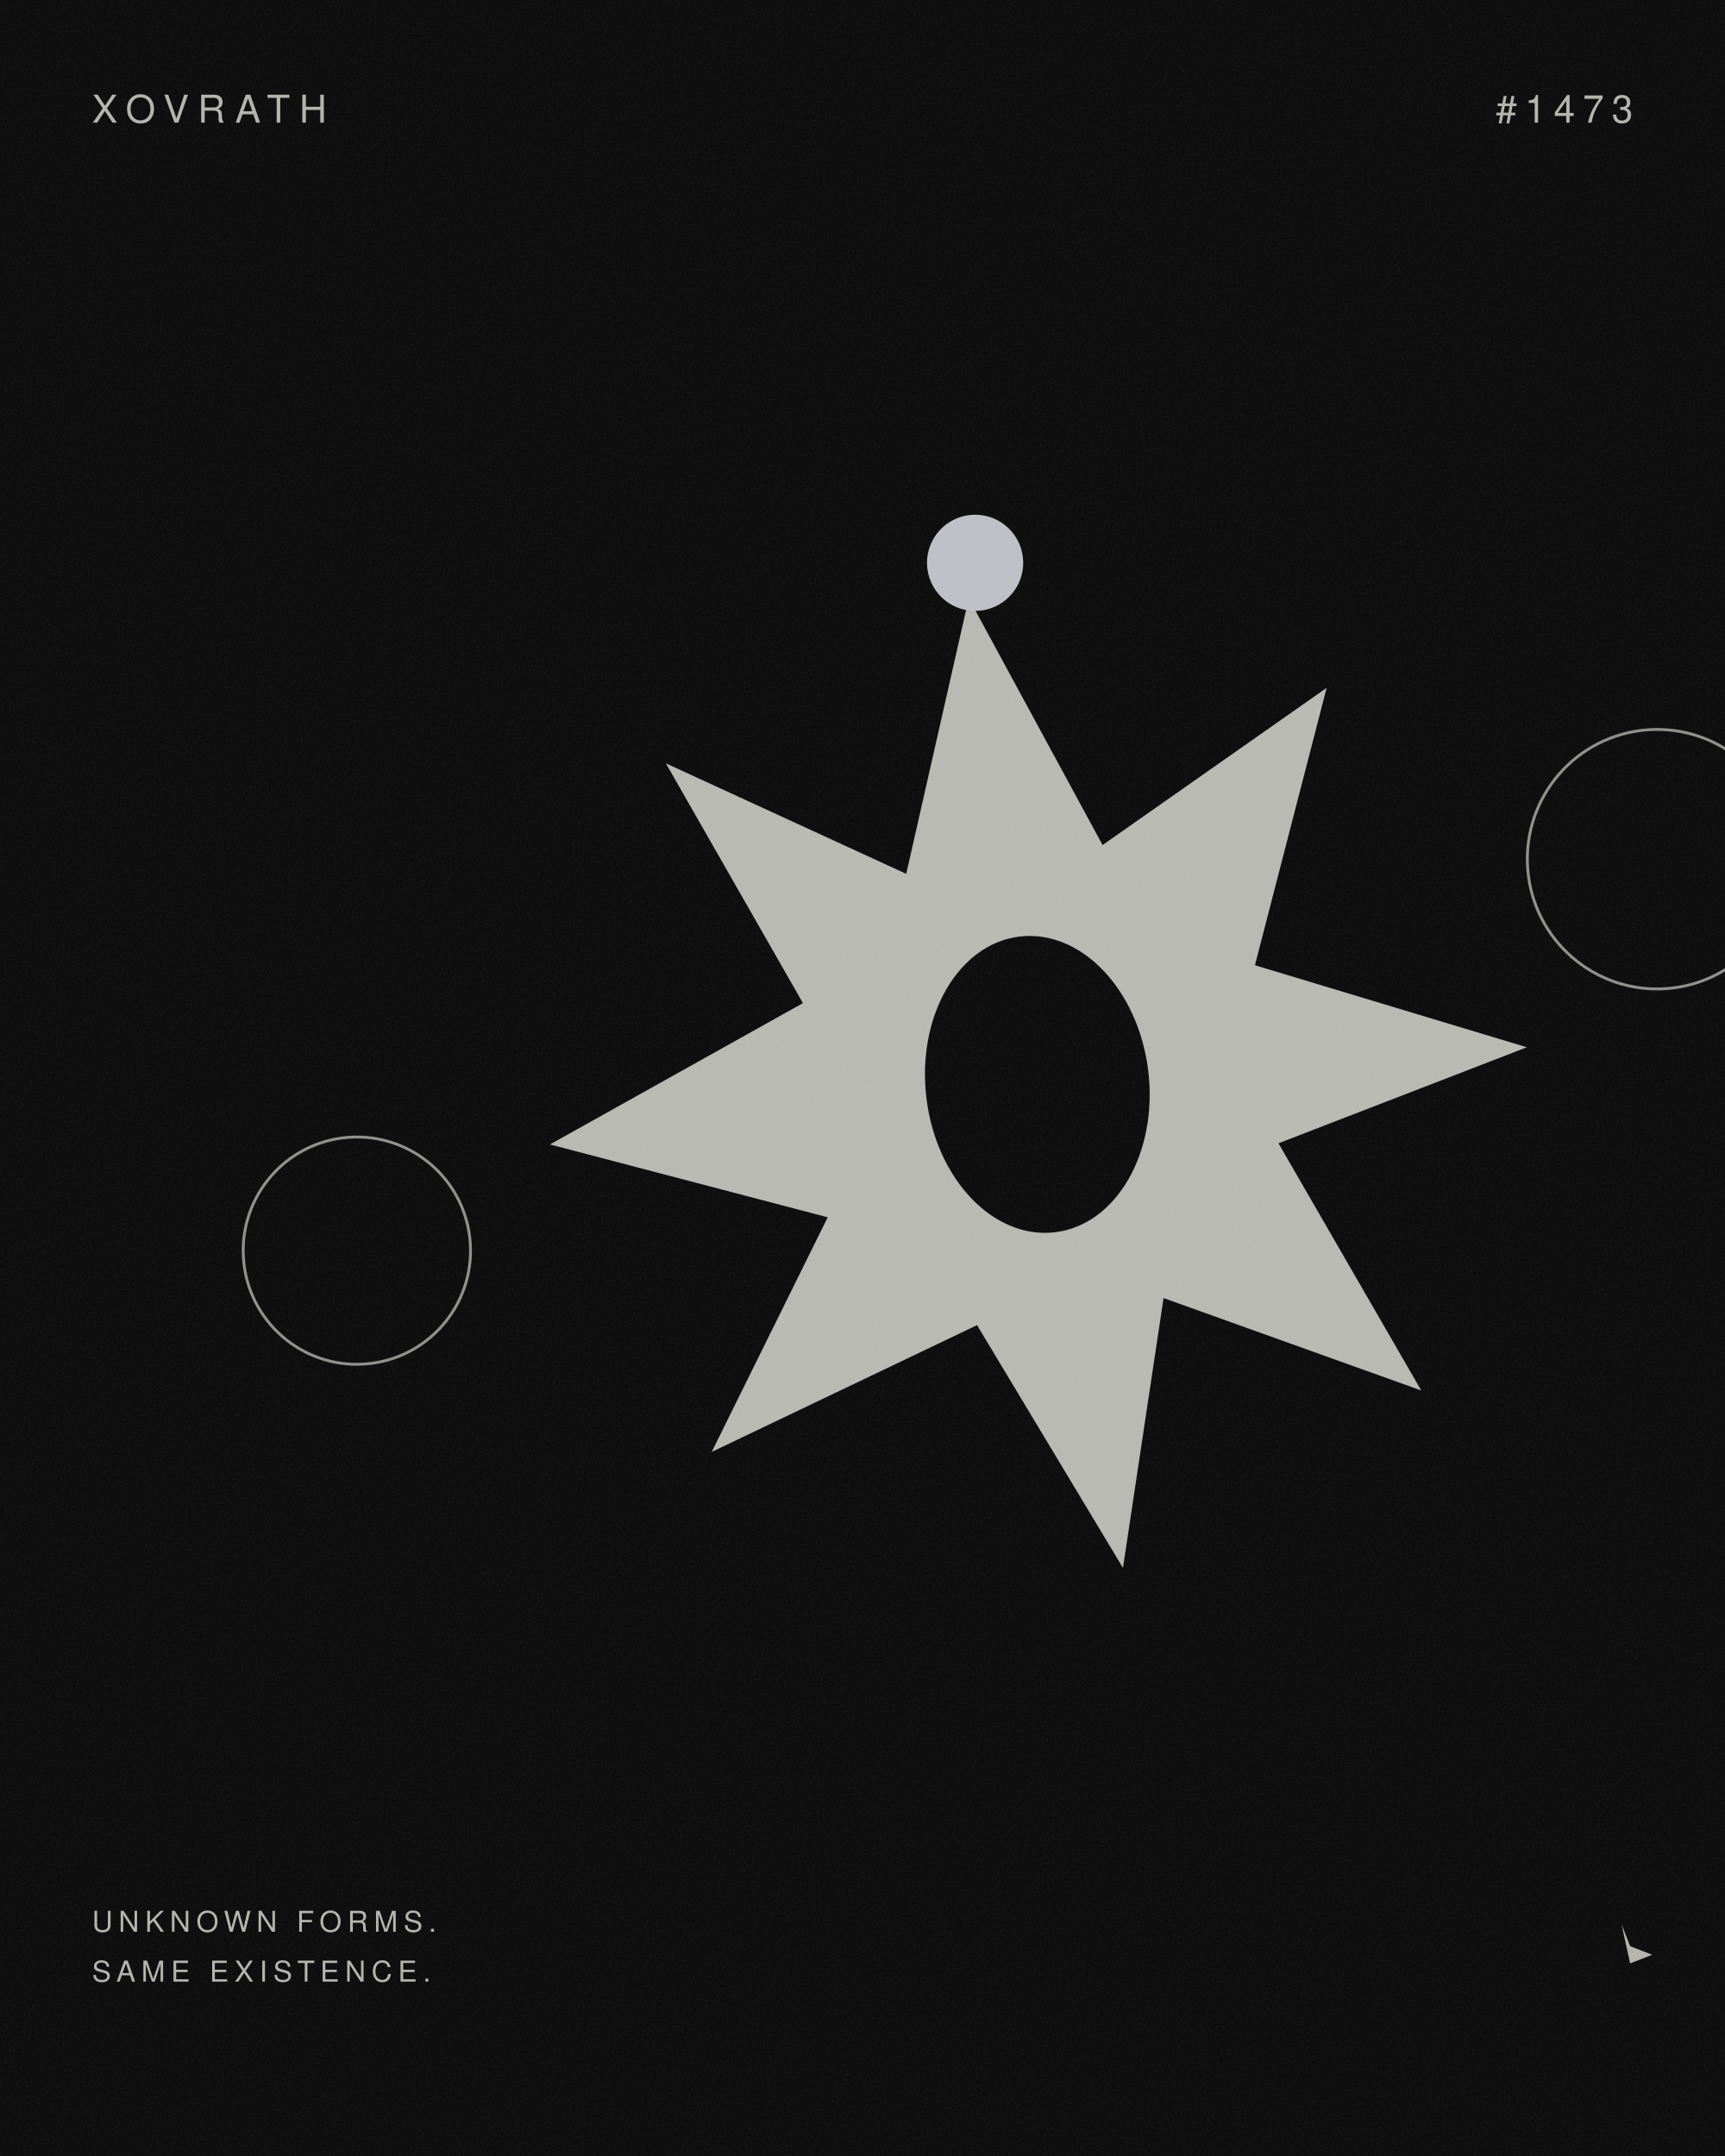
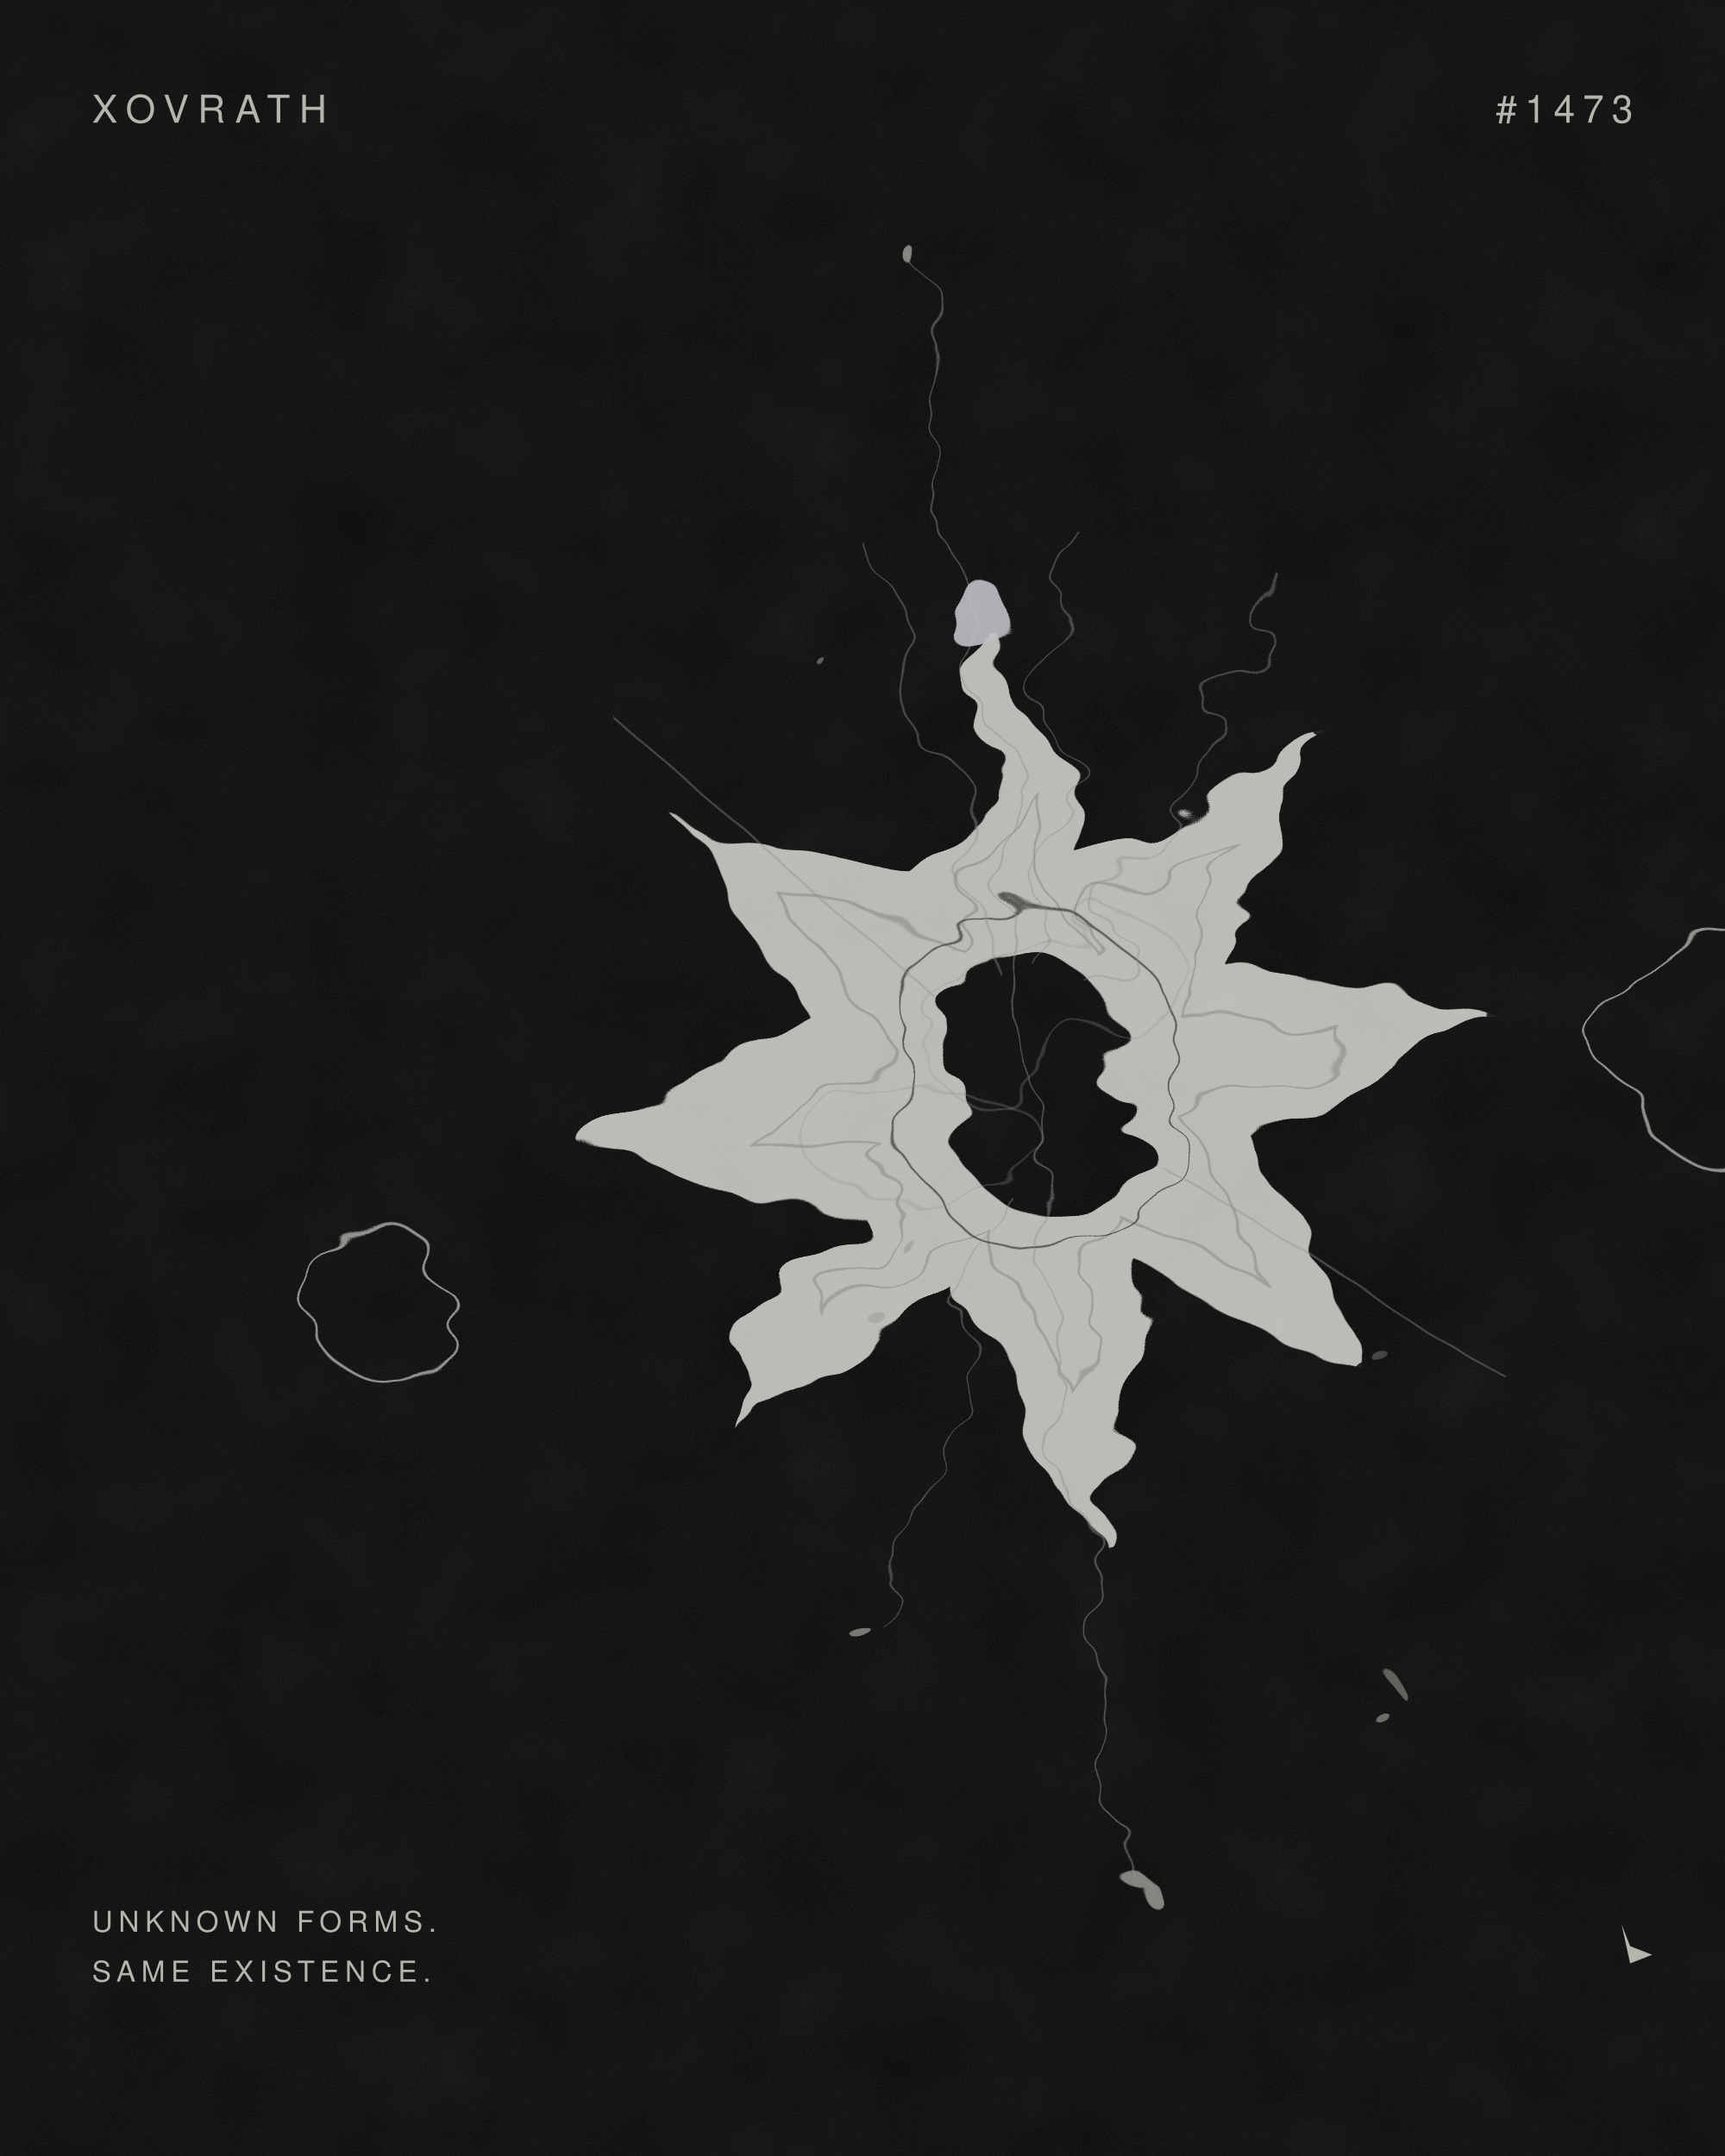
<svg xmlns="http://www.w3.org/2000/svg" viewBox="0 0 900 1125" width="900" height="1125">
+   <defs>
+     <filter id="warp" x="-20%" y="-20%" width="140%" height="140%">
+       <feTurbulence type="fractalNoise" baseFrequency="0.012 0.02" numOctaves="3" seed="18" result="n" />
+       <feDisplacementMap in="SourceGraphic" in2="n" scale="55" />
+     </filter>
+     <filter id="g">
+       <feTurbulence type="fractalNoise" baseFrequency="0.9" numOctaves="2" stitchTiles="stitch" />
+       <feColorMatrix type="saturate" values="0" />
+     </filter>
+     <filter id="g2">
+       <feTurbulence type="fractalNoise" baseFrequency="0.02" numOctaves="4" seed="3" stitchTiles="stitch" />
+       <feColorMatrix type="saturate" values="0" />
+     </filter>
+   </defs>
  <rect width="900" height="1125" fill="#0a0a0b" />
  <g transform="rotate(-6.8 450 545)">
-     <polygon points="794,587.5 659.4,621.9 718.1,758.8 590.3,695 552.6,832.3 492,697.5 346.7,746.8 421.3,632.4 281.9,577.5 421.7,519.9 365.5,387.2 483.2,459.3 532.6,320.4 586.7,456.5 712.5,388.9 658.2,528.2" fill="#c9c9c2" fill-opacity="0.92" />
-     <ellipse cx="538.1" cy="576.5" rx="58.3" ry="77.7" fill="#0a0a0b" />
-     <circle cx="175.3" cy="620.6" r="59.3" fill="none" stroke="#c9c9c2" stroke-width="1.5" opacity="0.7" />
-     <circle cx="873.1" cy="498.1" r="67.7" fill="none" stroke="#c9c9c2" stroke-width="1.5" opacity="0.7" />
-     <circle cx="538.1" cy="302.4" r="25.1" fill="#c0c0c8" />
+     <g filter="url(#warp)">
+       <polygon points="546.6,338 580.1,466.2 707.8,408.6 646.3,529.4 776.5,565.2 648.2,619.1 698.5,753.3 588,683.4 538.8,815.2 487.6,683.1 363,738.7 430.9,625.8 299.4,580.8 428.8,532.1 364.3,413 493.9,467.1" fill="#c9c9c2" fill-opacity="0.93" />
+       <polygon points="543.9,414.3 566.7,501.5 653.5,462.3 611.7,544.5 700.2,568.8 613,605.5 647.2,696.7 572,649.2 538.6,738.8 503.8,649 419,686.8 465.2,610 375.8,579.4 463.8,546.3 419.9,465.3 508,502.1" fill="none" stroke="#8f8f88" stroke-width="1.5" opacity="0.65" />
+       <ellipse cx="538.1" cy="576.5" rx="49.6" ry="68.4" fill="#0a0a0b" />
+       <ellipse cx="538.1" cy="576.5" rx="73.2" ry="92" fill="none" stroke="#0a0a0b" stroke-width="1" opacity="0.6" />
+       <line x1="548.1" y1="518.4" x2="588.1" y2="287.1" stroke="#8f8f88" stroke-width="1" opacity="0.45" />
+       <line x1="527.2" y1="518.5" x2="484" y2="287.8" stroke="#8f8f88" stroke-width="1" opacity="0.45" />
+       <line x1="498.4" y1="532.9" x2="340.3" y2="359.4" stroke="#8f8f88" stroke-width="1" opacity="0.45" />
+       <line x1="515.1" y1="630.8" x2="423.6" y2="847" stroke="#8f8f88" stroke-width="1" opacity="0.45" />
+       <line x1="584" y1="613.6" x2="766.7" y2="760.9" stroke="#8f8f88" stroke-width="1" opacity="0.45" />
+       <line x1="570.1" y1="527" x2="697.5" y2="329.8" stroke="#8f8f88" stroke-width="1" opacity="0.45" />
+       <circle cx="182.4" cy="646.1" r="39.3" fill="none" stroke="#c9c9c2" stroke-width="1.5" opacity="0.7" />
+       <circle cx="892" cy="592.5" r="61.7" fill="none" stroke="#c9c9c2" stroke-width="1.5" opacity="0.7" />
+       <circle cx="546.6" cy="338" r="5.1" fill="#0a0a0b" opacity="0.9" />
+       <circle cx="707.8" cy="408.6" r="5.5" fill="#0a0a0b" opacity="0.9" />
+       <circle cx="776.5" cy="565.2" r="4.1" fill="#0a0a0b" opacity="0.9" />
+       <circle cx="698.5" cy="753.3" r="5.7" fill="#0a0a0b" opacity="0.9" />
+       <circle cx="538.8" cy="815.2" r="3.3" fill="#0a0a0b" opacity="0.9" />
+       <line x1="534.3" y1="150" x2="534.3" y2="990" stroke="#8f8f88" stroke-width="1" opacity="0.5" />
+       <circle cx="534.3" cy="150" r="4.1" fill="#8f8f88" opacity="0.9" />
+       <circle cx="534.3" cy="990" r="5.3" fill="#8f8f88" opacity="0.9" />
+       <circle cx="455.8" cy="647.3" r="3.8" fill="#8f8f88" opacity="0.5" />
+       <circle cx="666.3" cy="914.5" r="3.5" fill="#8f8f88" opacity="0.7" />
+       <circle cx="447.1" cy="694" r="4" fill="#8f8f88" opacity="0.4" />
+       <circle cx="680.4" cy="902.6" r="3.8" fill="#8f8f88" opacity="0.6" />
+       <circle cx="705.4" cy="744.8" r="3.8" fill="#8f8f88" opacity="0.4" />
+       <circle cx="411.9" cy="848.6" r="4.6" fill="#8f8f88" opacity="0.8" />
+       <circle cx="538.1" cy="332" r="17.9" fill="#c0c0c8" fill-opacity="0.9" />
+       <ellipse cx="471.7" cy="595.4" rx="63.7" ry="32.3" fill="none" stroke="#8f8f88" stroke-width="1.2" opacity="0.3" transform="rotate(9.9 471.7 595.4)" />
+       <ellipse cx="548.3" cy="535.6" rx="72.6" ry="32.3" fill="none" stroke="#8f8f88" stroke-width="1.2" opacity="0.3" transform="rotate(-20 548.3 535.6)" />
+       <circle cx="438" cy="329.6" r="2.2" fill="#8f8f88" opacity="0.6" />
+     </g>
  </g>
-   <filter id="g">
-     <feTurbulence type="fractalNoise" baseFrequency="0.9" numOctaves="2" stitchTiles="stitch" />
-     <feColorMatrix type="saturate" values="0" />
-   </filter>
-   <rect width="900" height="1125" filter="url(#g)" opacity="0.06" />
+   <rect width="900" height="1125" filter="url(#g)" opacity="0.07" />
+   <rect width="900" height="1125" filter="url(#g2)" opacity="0.06" />
  <text x="48" y="64" font-family="Helvetica, Arial, sans-serif" font-size="20" letter-spacing="5" fill="#b5b5ae">XOVRATH</text>
  <text x="852" y="64" text-anchor="end" font-family="Helvetica, Arial, sans-serif" font-size="20" letter-spacing="4" fill="#b5b5ae">#1473</text>
  <text x="48" y="1008" font-family="Helvetica, Arial, sans-serif" font-size="15" letter-spacing="3" fill="#b5b5ae">UNKNOWN FORMS.</text>
  <text x="48" y="1034" font-family="Helvetica, Arial, sans-serif" font-size="15" letter-spacing="3" fill="#b5b5ae">SAME EXISTENCE.</text>
  <path d="M 846 1004 L 850.5 1015.5 L 862 1020 L 850.5 1024.5 Z" fill="#b5b5ae" />
</svg>
